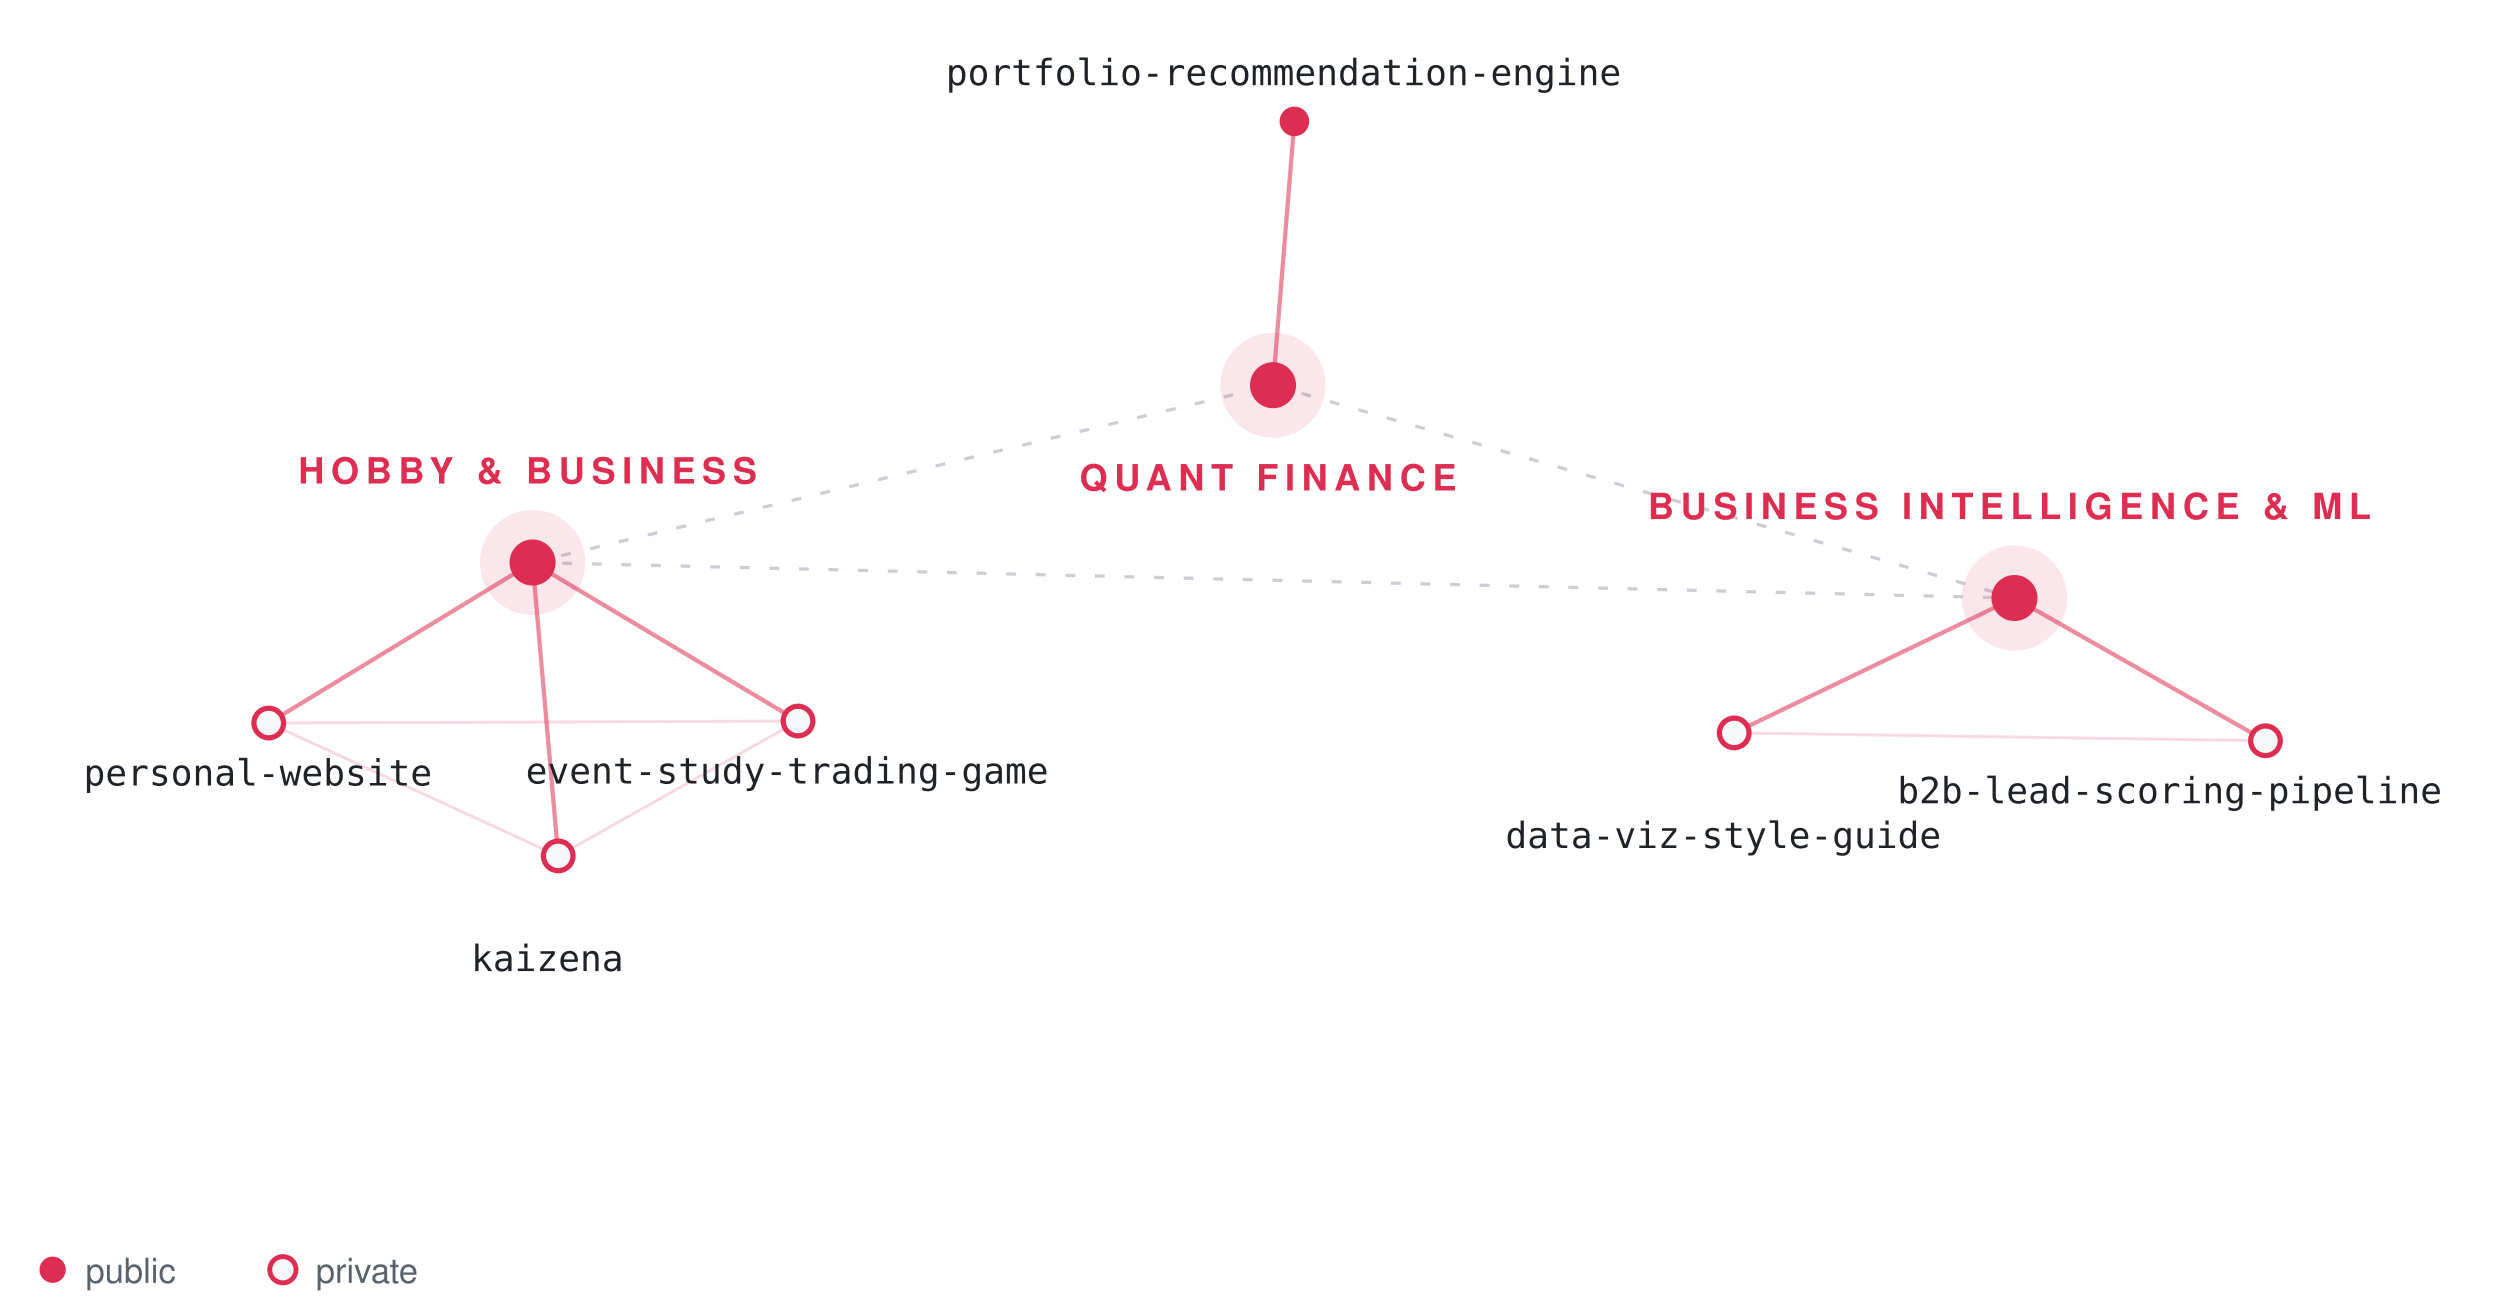
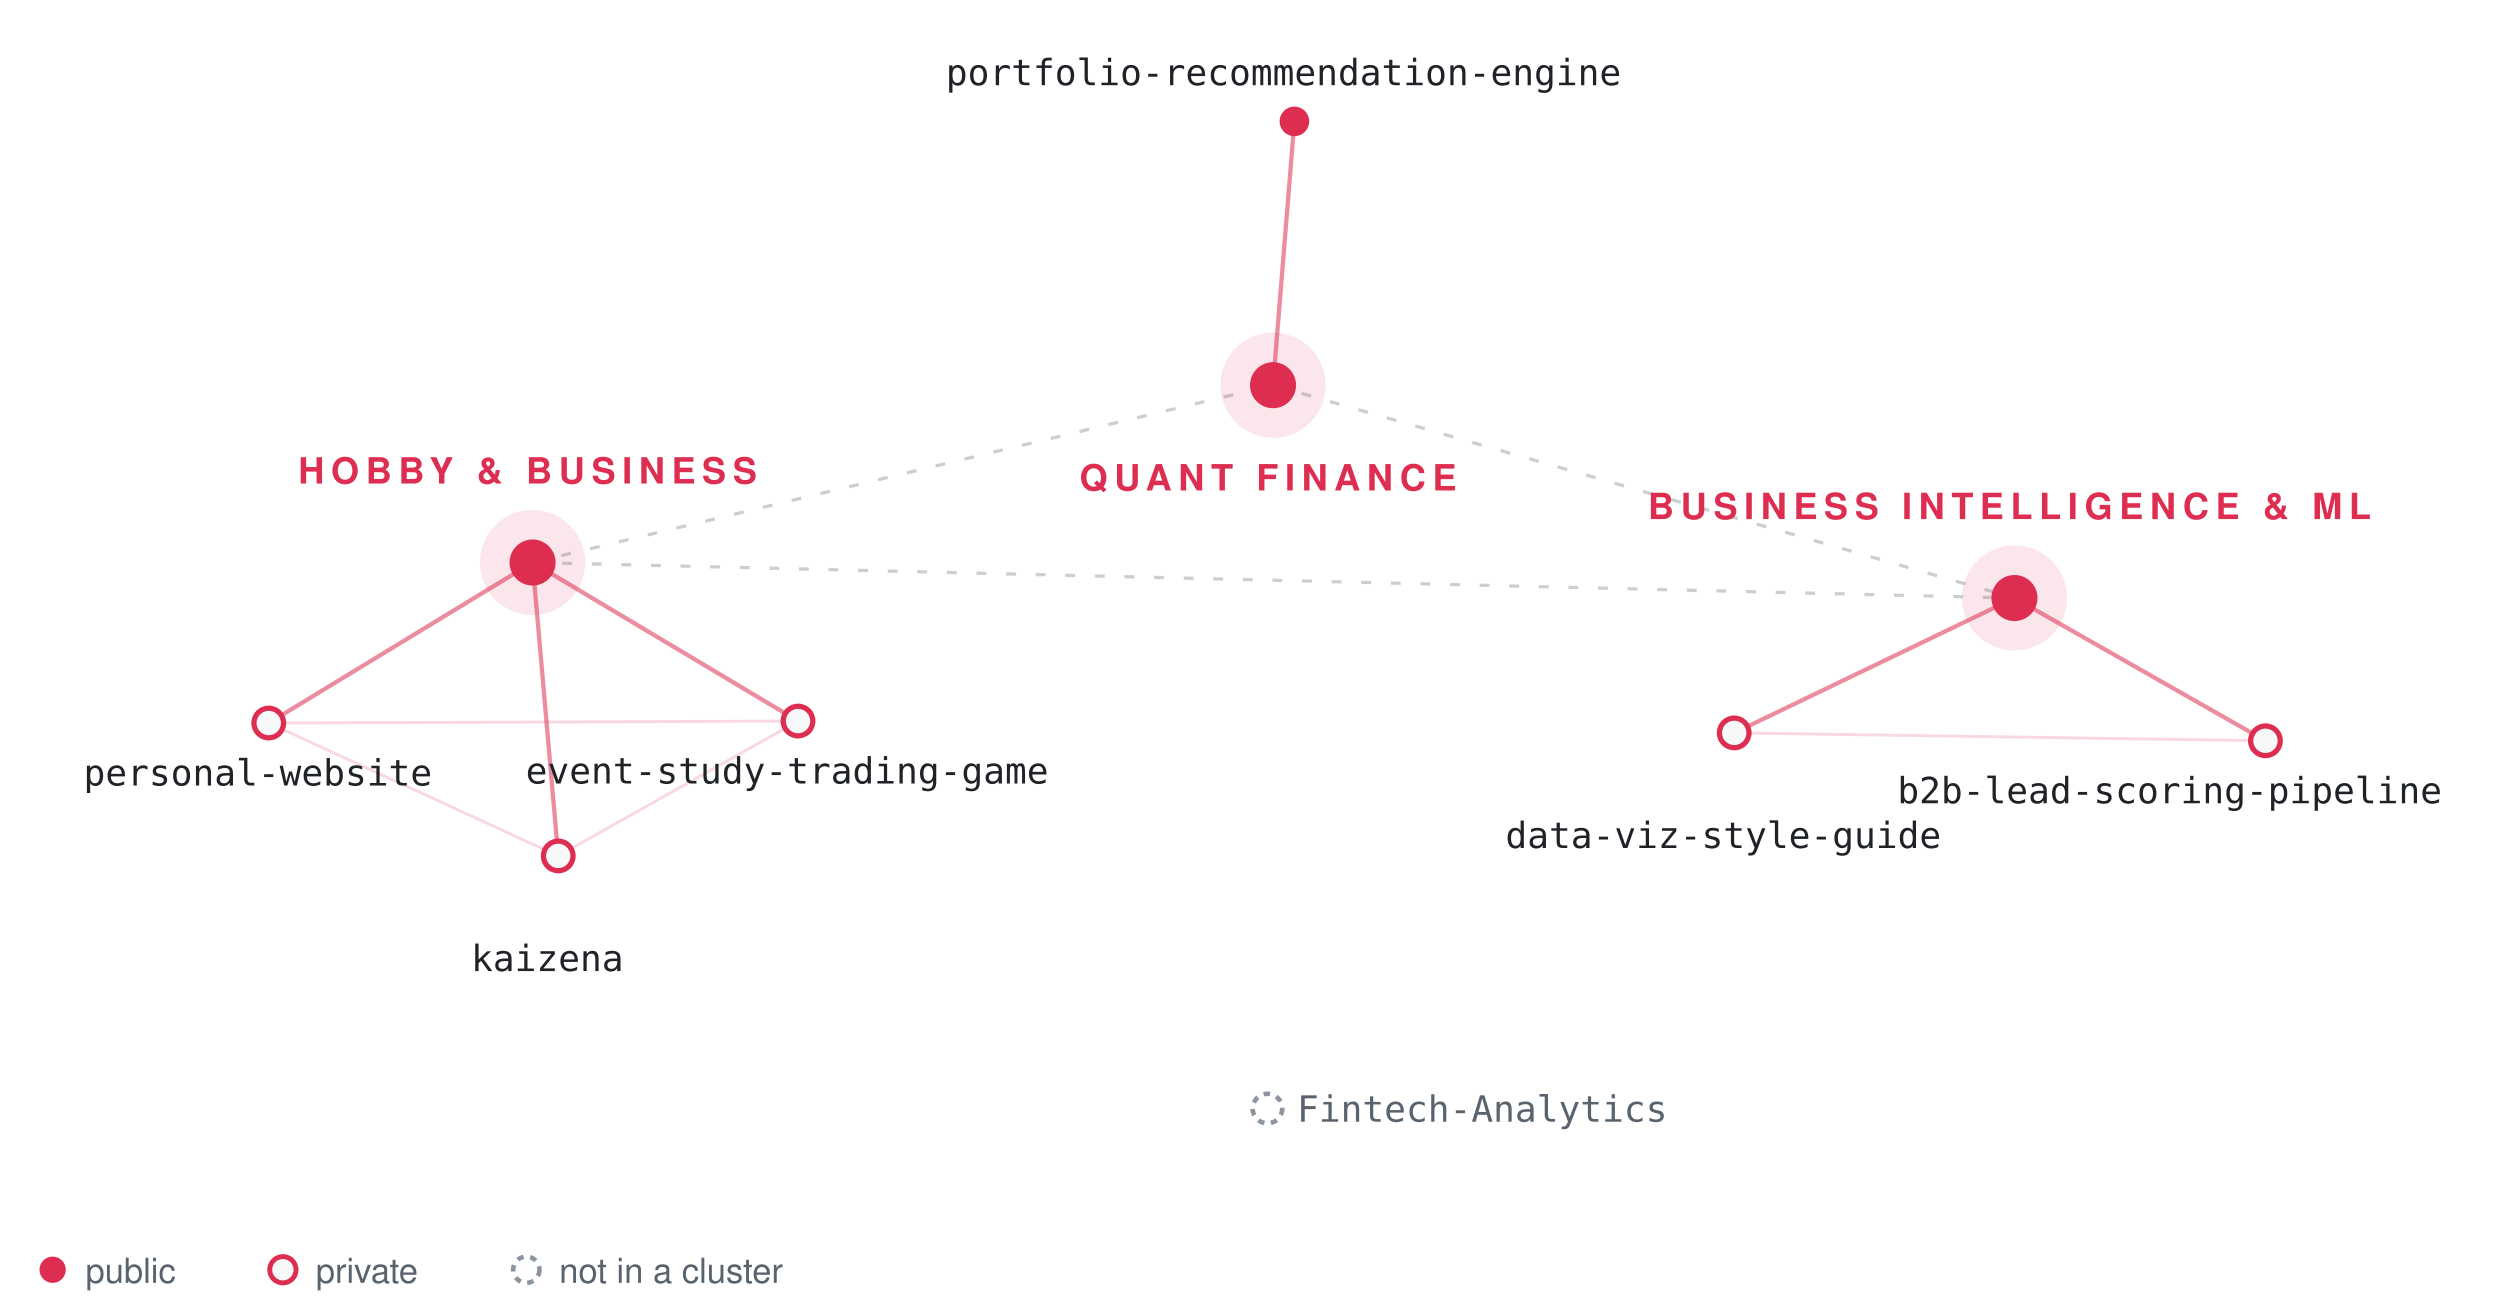
- <svg xmlns="http://www.w3.org/2000/svg" viewBox="0 0 760 400" width="760" height="400" role="img" aria-label="Project web. hobby and business: event-study-trading-game, kaizena, personal-website; quant finance: portfolio-recommendation-engine; business intelligence and ml: b2b-lead-scoring-pipeline, data-viz-style-guide">
+ <svg xmlns="http://www.w3.org/2000/svg" viewBox="0 0 760 400" width="760" height="400" role="img" aria-label="Project web. hobby and business: event-study-trading-game, kaizena, personal-website; quant finance: portfolio-recommendation-engine; business intelligence and ml: b2b-lead-scoring-pipeline, data-viz-style-guide; not in a cluster: Fintech-Analytics">
  <style>
.hub{fill:#dd2d51}.halo{fill:#dd2d51;opacity:.12}.pub{fill:#dd2d51}.prv{fill:#f6f8fa;stroke:#dd2d51}
.lse{fill:none;stroke:#8c959f}.t1{stroke:#dd2d51;opacity:.55}.t2{stroke:#dd2d51;opacity:.18}
.t3{stroke:#8c959f;opacity:.45}.hl{fill:#dd2d51}.nm{fill:#1f2328}.mu{fill:#59636e}
@media(prefers-color-scheme:dark){
.hub,.halo,.pub,.hl{fill:#e04060}.prv{fill:#0d1117;stroke:#e04060}.t1,.t2{stroke:#e04060}
.lse,.t3{stroke:#6e7681}.nm{fill:#e6edf3}.mu{fill:#9198a1}}
</style>
  <line class="t1" x1="161.9" y1="171.0" x2="242.6" y2="219.2" stroke-width="1.3">
    <animate attributeName="x1" dur="16s" repeatCount="indefinite" values="161.9;161.6;163.2;165.9;168.1;168.4;166.8;164.1;161.9" />
    <animate attributeName="y1" dur="16s" repeatCount="indefinite" values="171.0;173.8;177.3;179.4;179.0;176.2;172.7;170.6;171.0" />
    <animate attributeName="x2" dur="16s" repeatCount="indefinite" values="242.6;247.3;250.6;250.4;247.0;242.3;239.1;239.2;242.6" />
    <animate attributeName="y2" dur="16s" repeatCount="indefinite" values="219.2;213.5;208.0;206.0;208.6;214.3;219.8;221.8;219.2" />
  </line>
  <line class="t1" x1="161.9" y1="171.0" x2="169.7" y2="260.2" stroke-width="1.3">
    <animate attributeName="x1" dur="16s" repeatCount="indefinite" values="161.9;161.6;163.2;165.9;168.1;168.4;166.8;164.1;161.9" />
    <animate attributeName="y1" dur="16s" repeatCount="indefinite" values="171.0;173.8;177.3;179.4;179.0;176.2;172.7;170.6;171.0" />
    <animate attributeName="x2" dur="16s" repeatCount="indefinite" values="169.7;172.3;170.6;165.6;160.3;157.7;159.4;164.4;169.7" />
    <animate attributeName="y2" dur="16s" repeatCount="indefinite" values="260.2;261.0;264.2;267.9;270.0;269.2;266.0;262.3;260.2" />
  </line>
  <line class="t1" x1="161.9" y1="171.0" x2="81.7" y2="219.8" stroke-width="1.3">
    <animate attributeName="x1" dur="16s" repeatCount="indefinite" values="161.9;161.6;163.2;165.9;168.1;168.4;166.8;164.1;161.9" />
    <animate attributeName="y1" dur="16s" repeatCount="indefinite" values="171.0;173.8;177.3;179.4;179.0;176.2;172.7;170.6;171.0" />
    <animate attributeName="x2" dur="16s" repeatCount="indefinite" values="81.7;85.2;88.7;90.2;88.7;85.2;81.7;80.2;81.7" />
    <animate attributeName="y2" dur="16s" repeatCount="indefinite" values="219.8;218.0;213.9;209.8;208.1;209.8;213.9;218.0;219.8" />
  </line>
  <line class="t2" x1="242.6" y1="219.2" x2="169.7" y2="260.2" stroke-width=".9">
    <animate attributeName="x1" dur="16s" repeatCount="indefinite" values="242.6;247.3;250.6;250.4;247.0;242.3;239.1;239.2;242.6" />
    <animate attributeName="y1" dur="16s" repeatCount="indefinite" values="219.2;213.5;208.0;206.0;208.6;214.3;219.8;221.8;219.2" />
    <animate attributeName="x2" dur="16s" repeatCount="indefinite" values="169.7;172.3;170.6;165.6;160.3;157.7;159.4;164.4;169.7" />
    <animate attributeName="y2" dur="16s" repeatCount="indefinite" values="260.2;261.0;264.2;267.9;270.0;269.2;266.0;262.3;260.2" />
  </line>
  <line class="t2" x1="242.6" y1="219.2" x2="81.7" y2="219.8" stroke-width=".9">
    <animate attributeName="x1" dur="16s" repeatCount="indefinite" values="242.6;247.3;250.6;250.4;247.0;242.3;239.1;239.2;242.6" />
    <animate attributeName="y1" dur="16s" repeatCount="indefinite" values="219.2;213.5;208.0;206.0;208.6;214.3;219.8;221.8;219.2" />
    <animate attributeName="x2" dur="16s" repeatCount="indefinite" values="81.7;85.2;88.7;90.2;88.7;85.2;81.7;80.2;81.7" />
    <animate attributeName="y2" dur="16s" repeatCount="indefinite" values="219.8;218.0;213.9;209.8;208.1;209.8;213.9;218.0;219.8" />
  </line>
  <line class="t2" x1="169.7" y1="260.2" x2="81.7" y2="219.8" stroke-width=".9">
    <animate attributeName="x1" dur="16s" repeatCount="indefinite" values="169.7;172.3;170.6;165.6;160.3;157.7;159.4;164.4;169.7" />
    <animate attributeName="y1" dur="16s" repeatCount="indefinite" values="260.2;261.0;264.2;267.9;270.0;269.2;266.0;262.3;260.2" />
    <animate attributeName="x2" dur="16s" repeatCount="indefinite" values="81.7;85.2;88.7;90.2;88.7;85.2;81.7;80.2;81.7" />
    <animate attributeName="y2" dur="16s" repeatCount="indefinite" values="219.8;218.0;213.9;209.8;208.1;209.8;213.9;218.0;219.8" />
  </line>
  <line class="t1" x1="387.0" y1="117.1" x2="393.5" y2="36.9" stroke-width="1.3">
    <animate attributeName="x1" dur="16s" repeatCount="indefinite" values="387.0;387.0;388.7;391.2;393.0;393.0;391.3;388.8;387.0" />
    <animate attributeName="y1" dur="16s" repeatCount="indefinite" values="117.1;119.9;122.8;124.1;122.9;120.1;117.2;115.9;117.1" />
    <animate attributeName="x2" dur="16s" repeatCount="indefinite" values="393.5;395.2;393.9;390.3;386.5;384.8;386.1;389.7;393.5" />
    <animate attributeName="y2" dur="16s" repeatCount="indefinite" values="36.9;37.9;41.3;44.9;46.7;45.7;42.3;38.7;36.9" />
  </line>
  <line class="t1" x1="612.4" y1="181.8" x2="688.7" y2="225.2" stroke-width="1.3">
    <animate attributeName="x1" dur="16s" repeatCount="indefinite" values="612.4;612.0;613.3;615.6;617.6;618.0;616.7;614.4;612.4" />
    <animate attributeName="y1" dur="16s" repeatCount="indefinite" values="181.8;183.6;186.3;188.2;188.2;186.4;183.7;181.8;181.8" />
    <animate attributeName="x2" dur="16s" repeatCount="indefinite" values="688.7;690.9;695.4;699.6;700.9;698.7;694.2;690.0;688.7" />
    <animate attributeName="y2" dur="16s" repeatCount="indefinite" values="225.2;229.1;230.0;227.3;222.6;218.7;217.8;220.5;225.2" />
  </line>
  <line class="t1" x1="612.4" y1="181.8" x2="527.2" y2="222.8" stroke-width="1.3">
    <animate attributeName="x1" dur="16s" repeatCount="indefinite" values="612.4;612.0;613.3;615.6;617.6;618.0;616.7;614.4;612.4" />
    <animate attributeName="y1" dur="16s" repeatCount="indefinite" values="181.8;183.6;186.3;188.2;188.2;186.4;183.7;181.8;181.8" />
    <animate attributeName="x2" dur="16s" repeatCount="indefinite" values="527.2;530.1;529.0;524.3;518.9;516.0;517.2;521.8;527.2" />
    <animate attributeName="y2" dur="16s" repeatCount="indefinite" values="222.8;223.0;227.3;233.0;236.9;236.6;232.4;226.7;222.8" />
  </line>
  <line class="t2" x1="688.7" y1="225.2" x2="527.2" y2="222.8" stroke-width=".9">
    <animate attributeName="x1" dur="16s" repeatCount="indefinite" values="688.7;690.9;695.4;699.6;700.9;698.7;694.2;690.0;688.7" />
    <animate attributeName="y1" dur="16s" repeatCount="indefinite" values="225.2;229.1;230.0;227.3;222.6;218.7;217.8;220.5;225.2" />
    <animate attributeName="x2" dur="16s" repeatCount="indefinite" values="527.2;530.1;529.0;524.3;518.9;516.0;517.2;521.8;527.2" />
    <animate attributeName="y2" dur="16s" repeatCount="indefinite" values="222.8;223.0;227.3;233.0;236.9;236.6;232.4;226.7;222.8" />
  </line>
  <line class="t3" x1="161.9" y1="171.0" x2="387.0" y2="117.1" stroke-width="1" stroke-dasharray="3 6">
    <animate attributeName="x1" dur="16s" repeatCount="indefinite" values="161.9;161.6;163.2;165.9;168.1;168.4;166.8;164.1;161.9" />
    <animate attributeName="y1" dur="16s" repeatCount="indefinite" values="171.0;173.8;177.3;179.4;179.0;176.2;172.7;170.6;171.0" />
    <animate attributeName="x2" dur="16s" repeatCount="indefinite" values="387.0;387.0;388.7;391.2;393.0;393.0;391.3;388.8;387.0" />
    <animate attributeName="y2" dur="16s" repeatCount="indefinite" values="117.1;119.9;122.8;124.1;122.9;120.1;117.2;115.9;117.1" />
  </line>
  <line class="t3" x1="161.9" y1="171.0" x2="612.4" y2="181.8" stroke-width="1" stroke-dasharray="3 6">
    <animate attributeName="x1" dur="16s" repeatCount="indefinite" values="161.9;161.6;163.2;165.9;168.1;168.4;166.8;164.1;161.9" />
    <animate attributeName="y1" dur="16s" repeatCount="indefinite" values="171.0;173.8;177.3;179.4;179.0;176.2;172.7;170.6;171.0" />
    <animate attributeName="x2" dur="16s" repeatCount="indefinite" values="612.4;612.0;613.3;615.6;617.6;618.0;616.7;614.4;612.4" />
    <animate attributeName="y2" dur="16s" repeatCount="indefinite" values="181.8;183.6;186.3;188.2;188.2;186.4;183.7;181.8;181.8" />
  </line>
  <line class="t3" x1="387.0" y1="117.1" x2="612.4" y2="181.8" stroke-width="1" stroke-dasharray="3 6">
    <animate attributeName="x1" dur="16s" repeatCount="indefinite" values="387.0;387.0;388.7;391.2;393.0;393.0;391.3;388.8;387.0" />
    <animate attributeName="y1" dur="16s" repeatCount="indefinite" values="117.1;119.9;122.8;124.1;122.9;120.1;117.2;115.9;117.1" />
    <animate attributeName="x2" dur="16s" repeatCount="indefinite" values="612.4;612.0;613.3;615.6;617.6;618.0;616.7;614.4;612.4" />
    <animate attributeName="y2" dur="16s" repeatCount="indefinite" values="181.8;183.6;186.3;188.2;188.2;186.4;183.7;181.8;181.8" />
  </line>
  <circle class="halo" cx="161.9" cy="171.0" r="16">
    <animate attributeName="cx" dur="16s" repeatCount="indefinite" values="161.9;161.6;163.2;165.9;168.1;168.4;166.8;164.1;161.9" />
    <animate attributeName="cy" dur="16s" repeatCount="indefinite" values="171.0;173.8;177.3;179.4;179.0;176.2;172.7;170.6;171.0" />
    <animate attributeName="r" values="13;19;13" dur="4s" repeatCount="indefinite" />
  </circle>
  <circle class="hub" cx="161.9" cy="171.0" r="7">
    <animate attributeName="cx" dur="16s" repeatCount="indefinite" values="161.9;161.6;163.2;165.9;168.1;168.4;166.8;164.1;161.9" />
    <animate attributeName="cy" dur="16s" repeatCount="indefinite" values="171.0;173.8;177.3;179.4;179.0;176.2;172.7;170.6;171.0" />
  </circle>
  <text class="hl" font-family="Montserrat, -apple-system, 'Segoe UI', Helvetica, Arial, sans-serif" font-size="11" font-weight="700" letter-spacing="2" text-anchor="middle" x="161.9" y="147.0">HOBBY &amp; BUSINESS<animate attributeName="x" dur="16s" repeatCount="indefinite" values="161.9;161.6;163.2;165.9;168.1;168.4;166.8;164.1;161.9" />
    <animate attributeName="y" dur="16s" repeatCount="indefinite" values="147.0;149.8;153.3;155.4;155.0;152.2;148.7;146.6;147.0" />
  </text>
  <circle class="halo" cx="387.0" cy="117.1" r="16">
    <animate attributeName="cx" dur="16s" repeatCount="indefinite" values="387.0;387.0;388.7;391.2;393.0;393.0;391.3;388.8;387.0" />
    <animate attributeName="cy" dur="16s" repeatCount="indefinite" values="117.1;119.9;122.8;124.1;122.9;120.1;117.2;115.9;117.1" />
    <animate attributeName="r" values="13;19;13" dur="4s" repeatCount="indefinite" />
  </circle>
  <circle class="hub" cx="387.0" cy="117.1" r="7">
    <animate attributeName="cx" dur="16s" repeatCount="indefinite" values="387.0;387.0;388.7;391.2;393.0;393.0;391.3;388.8;387.0" />
    <animate attributeName="cy" dur="16s" repeatCount="indefinite" values="117.1;119.9;122.8;124.1;122.9;120.1;117.2;115.9;117.1" />
  </circle>
  <text class="hl" font-family="Montserrat, -apple-system, 'Segoe UI', Helvetica, Arial, sans-serif" font-size="11" font-weight="700" letter-spacing="2" text-anchor="middle" x="387.0" y="149.1">QUANT FINANCE<animate attributeName="x" dur="16s" repeatCount="indefinite" values="387.0;387.0;388.7;391.2;393.0;393.0;391.3;388.8;387.0" />
    <animate attributeName="y" dur="16s" repeatCount="indefinite" values="149.1;151.9;154.8;156.1;154.9;152.1;149.2;147.9;149.1" />
  </text>
  <circle class="halo" cx="612.4" cy="181.8" r="16">
    <animate attributeName="cx" dur="16s" repeatCount="indefinite" values="612.4;612.0;613.3;615.6;617.6;618.0;616.7;614.4;612.4" />
    <animate attributeName="cy" dur="16s" repeatCount="indefinite" values="181.8;183.6;186.3;188.2;188.2;186.4;183.7;181.8;181.8" />
    <animate attributeName="r" values="13;19;13" dur="4s" repeatCount="indefinite" />
  </circle>
  <circle class="hub" cx="612.4" cy="181.8" r="7">
    <animate attributeName="cx" dur="16s" repeatCount="indefinite" values="612.4;612.0;613.3;615.6;617.6;618.0;616.7;614.4;612.4" />
    <animate attributeName="cy" dur="16s" repeatCount="indefinite" values="181.8;183.6;186.3;188.2;188.2;186.4;183.7;181.8;181.8" />
  </circle>
  <text class="hl" font-family="Montserrat, -apple-system, 'Segoe UI', Helvetica, Arial, sans-serif" font-size="11" font-weight="700" letter-spacing="2" text-anchor="middle" x="612.4" y="157.8">BUSINESS INTELLIGENCE &amp; ML<animate attributeName="x" dur="16s" repeatCount="indefinite" values="612.4;612.0;613.3;615.6;617.6;618.0;616.7;614.4;612.4" />
    <animate attributeName="y" dur="16s" repeatCount="indefinite" values="157.8;159.6;162.3;164.2;164.2;162.4;159.7;157.8;157.8" />
  </text>
  <circle class="prv" r="4.5" stroke-width="1.6" cx="242.6" cy="219.2">
    <animate attributeName="cx" dur="16s" repeatCount="indefinite" values="242.6;247.3;250.6;250.4;247.0;242.3;239.1;239.2;242.6" />
    <animate attributeName="cy" dur="16s" repeatCount="indefinite" values="219.2;213.5;208.0;206.0;208.6;214.3;219.8;221.8;219.2" />
  </circle>
  <circle class="prv" r="4.5" stroke-width="1.6" cx="169.7" cy="260.2">
    <animate attributeName="cx" dur="16s" repeatCount="indefinite" values="169.7;172.3;170.6;165.6;160.3;157.7;159.4;164.4;169.7" />
    <animate attributeName="cy" dur="16s" repeatCount="indefinite" values="260.2;261.0;264.2;267.9;270.0;269.2;266.0;262.3;260.2" />
  </circle>
  <circle class="prv" r="4.5" stroke-width="1.6" cx="81.7" cy="219.8">
    <animate attributeName="cx" dur="16s" repeatCount="indefinite" values="81.7;85.2;88.7;90.2;88.7;85.2;81.7;80.2;81.7" />
    <animate attributeName="cy" dur="16s" repeatCount="indefinite" values="219.8;218.0;213.9;209.8;208.1;209.8;213.9;218.0;219.8" />
  </circle>
  <circle class="pub" r="4.5" stroke-width="1.6" cx="393.5" cy="36.9">
    <animate attributeName="cx" dur="16s" repeatCount="indefinite" values="393.5;395.2;393.9;390.3;386.5;384.8;386.1;389.7;393.5" />
    <animate attributeName="cy" dur="16s" repeatCount="indefinite" values="36.9;37.9;41.3;44.9;46.7;45.7;42.3;38.7;36.9" />
  </circle>
  <circle class="prv" r="4.5" stroke-width="1.6" cx="688.7" cy="225.2">
    <animate attributeName="cx" dur="16s" repeatCount="indefinite" values="688.7;690.9;695.4;699.6;700.9;698.7;694.2;690.0;688.7" />
    <animate attributeName="cy" dur="16s" repeatCount="indefinite" values="225.2;229.1;230.0;227.3;222.6;218.7;217.8;220.5;225.2" />
  </circle>
  <circle class="prv" r="4.5" stroke-width="1.6" cx="527.2" cy="222.8">
    <animate attributeName="cx" dur="16s" repeatCount="indefinite" values="527.2;530.1;529.0;524.3;518.9;516.0;517.2;521.8;527.2" />
    <animate attributeName="cy" dur="16s" repeatCount="indefinite" values="222.8;223.0;227.3;233.0;236.9;236.6;232.4;226.7;222.8" />
  </circle>
+   <circle class="lse" r="4.5" stroke-width="1.4" stroke-dasharray="2 2" cx="385.3" cy="337.0">
+     <animate attributeName="cx" dur="16s" repeatCount="indefinite" values="385.3;381.7;377.0;374.1;374.7;378.3;383.0;385.9;385.3" />
+     <animate attributeName="cy" dur="16s" repeatCount="indefinite" values="337.0;338.1;334.4;328.1;323.0;321.9;325.6;331.9;337.0" />
+   </circle>
  <text class="nm" font-family="ui-monospace, SFMono-Regular, Menlo, Consolas, monospace" font-size="11" text-anchor="middle" x="242.6" y="238.2">event-study-trading-game<animate attributeName="x" dur="16s" repeatCount="indefinite" values="242.6;247.3;250.6;250.4;247.0;242.3;239.1;239.2;242.6" />
    <animate attributeName="y" dur="16s" repeatCount="indefinite" values="238.2;232.5;227.0;225.0;227.6;233.3;238.8;240.8;238.2" />
  </text>
  <text class="nm" font-family="ui-monospace, SFMono-Regular, Menlo, Consolas, monospace" font-size="11" text-anchor="middle" x="169.7" y="295.2">kaizena<animate attributeName="x" dur="16s" repeatCount="indefinite" values="169.7;172.3;170.6;165.6;160.3;157.7;159.4;164.4;169.7" />
    <animate attributeName="y" dur="16s" repeatCount="indefinite" values="295.2;296.0;299.2;302.9;305.0;304.2;301.0;297.3;295.2" />
  </text>
  <text class="nm" font-family="ui-monospace, SFMono-Regular, Menlo, Consolas, monospace" font-size="11" text-anchor="middle" x="81.7" y="238.8">personal-website<animate attributeName="x" dur="16s" repeatCount="indefinite" values="81.7;85.2;88.7;90.2;88.7;85.2;81.7;80.2;81.7" />
    <animate attributeName="y" dur="16s" repeatCount="indefinite" values="238.8;237.0;232.9;228.8;227.1;228.8;232.9;237.0;238.8" />
  </text>
  <text class="nm" font-family="ui-monospace, SFMono-Regular, Menlo, Consolas, monospace" font-size="11" text-anchor="middle" x="393.5" y="25.9">portfolio-recommendation-engine<animate attributeName="x" dur="16s" repeatCount="indefinite" values="393.5;395.2;393.9;390.3;386.5;384.8;386.1;389.7;393.5" />
    <animate attributeName="y" dur="16s" repeatCount="indefinite" values="25.9;26.9;30.3;33.9;35.7;34.7;31.3;27.7;25.9" />
  </text>
  <text class="nm" font-family="ui-monospace, SFMono-Regular, Menlo, Consolas, monospace" font-size="11" text-anchor="middle" x="662.9" y="244.2">b2b-lead-scoring-pipeline<animate attributeName="x" dur="16s" repeatCount="indefinite" values="662.9;665.1;669.6;673.8;675.1;672.9;668.4;664.2;662.9" />
    <animate attributeName="y" dur="16s" repeatCount="indefinite" values="244.2;248.1;249.0;246.3;241.6;237.7;236.8;239.5;244.2" />
  </text>
  <text class="nm" font-family="ui-monospace, SFMono-Regular, Menlo, Consolas, monospace" font-size="11" text-anchor="middle" x="527.2" y="257.8">data-viz-style-guide<animate attributeName="x" dur="16s" repeatCount="indefinite" values="527.2;530.1;529.0;524.3;518.9;516.0;517.2;521.8;527.2" />
    <animate attributeName="y" dur="16s" repeatCount="indefinite" values="257.8;258.0;262.3;268.0;271.9;271.6;267.4;261.7;257.8" />
  </text>
+   <text class="mu" font-family="ui-monospace, SFMono-Regular, Menlo, Consolas, monospace" font-size="11" text-anchor="start" x="394.3" y="341.0">Fintech-Analytics<animate attributeName="x" dur="16s" repeatCount="indefinite" values="394.3;390.7;386.0;383.1;383.7;387.3;392.0;394.9;394.3" />
+     <animate attributeName="y" dur="16s" repeatCount="indefinite" values="341.0;342.1;338.4;332.1;327.0;325.9;329.6;335.9;341.0" />
+   </text>
  <g font-family="Montserrat, -apple-system, 'Segoe UI', Helvetica, Arial, sans-serif" font-size="10.5">
    <circle class="pub" cx="16" cy="386" r="4" />
    <text class="mu" x="26" y="390">public</text>
    <circle class="prv" cx="86" cy="386" r="4" stroke-width="1.5" />
    <text class="mu" x="96" y="390">private</text>
+     <circle class="lse" cx="160" cy="386" r="4" stroke-width="1.4" stroke-dasharray="2 2" />
+     <text class="mu" x="170" y="390">not in a cluster</text>
  </g>
</svg>
